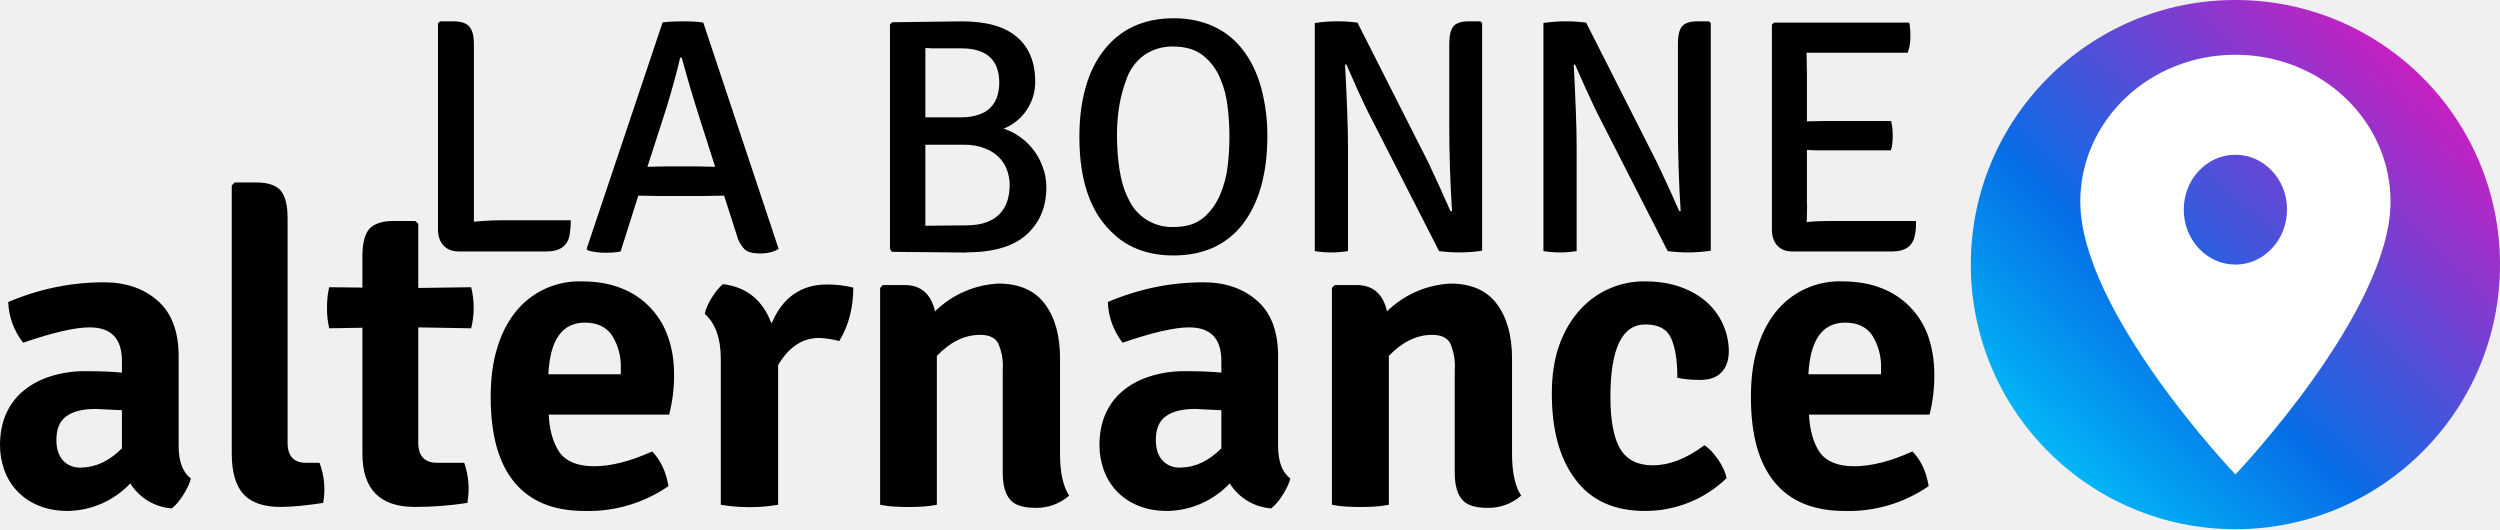
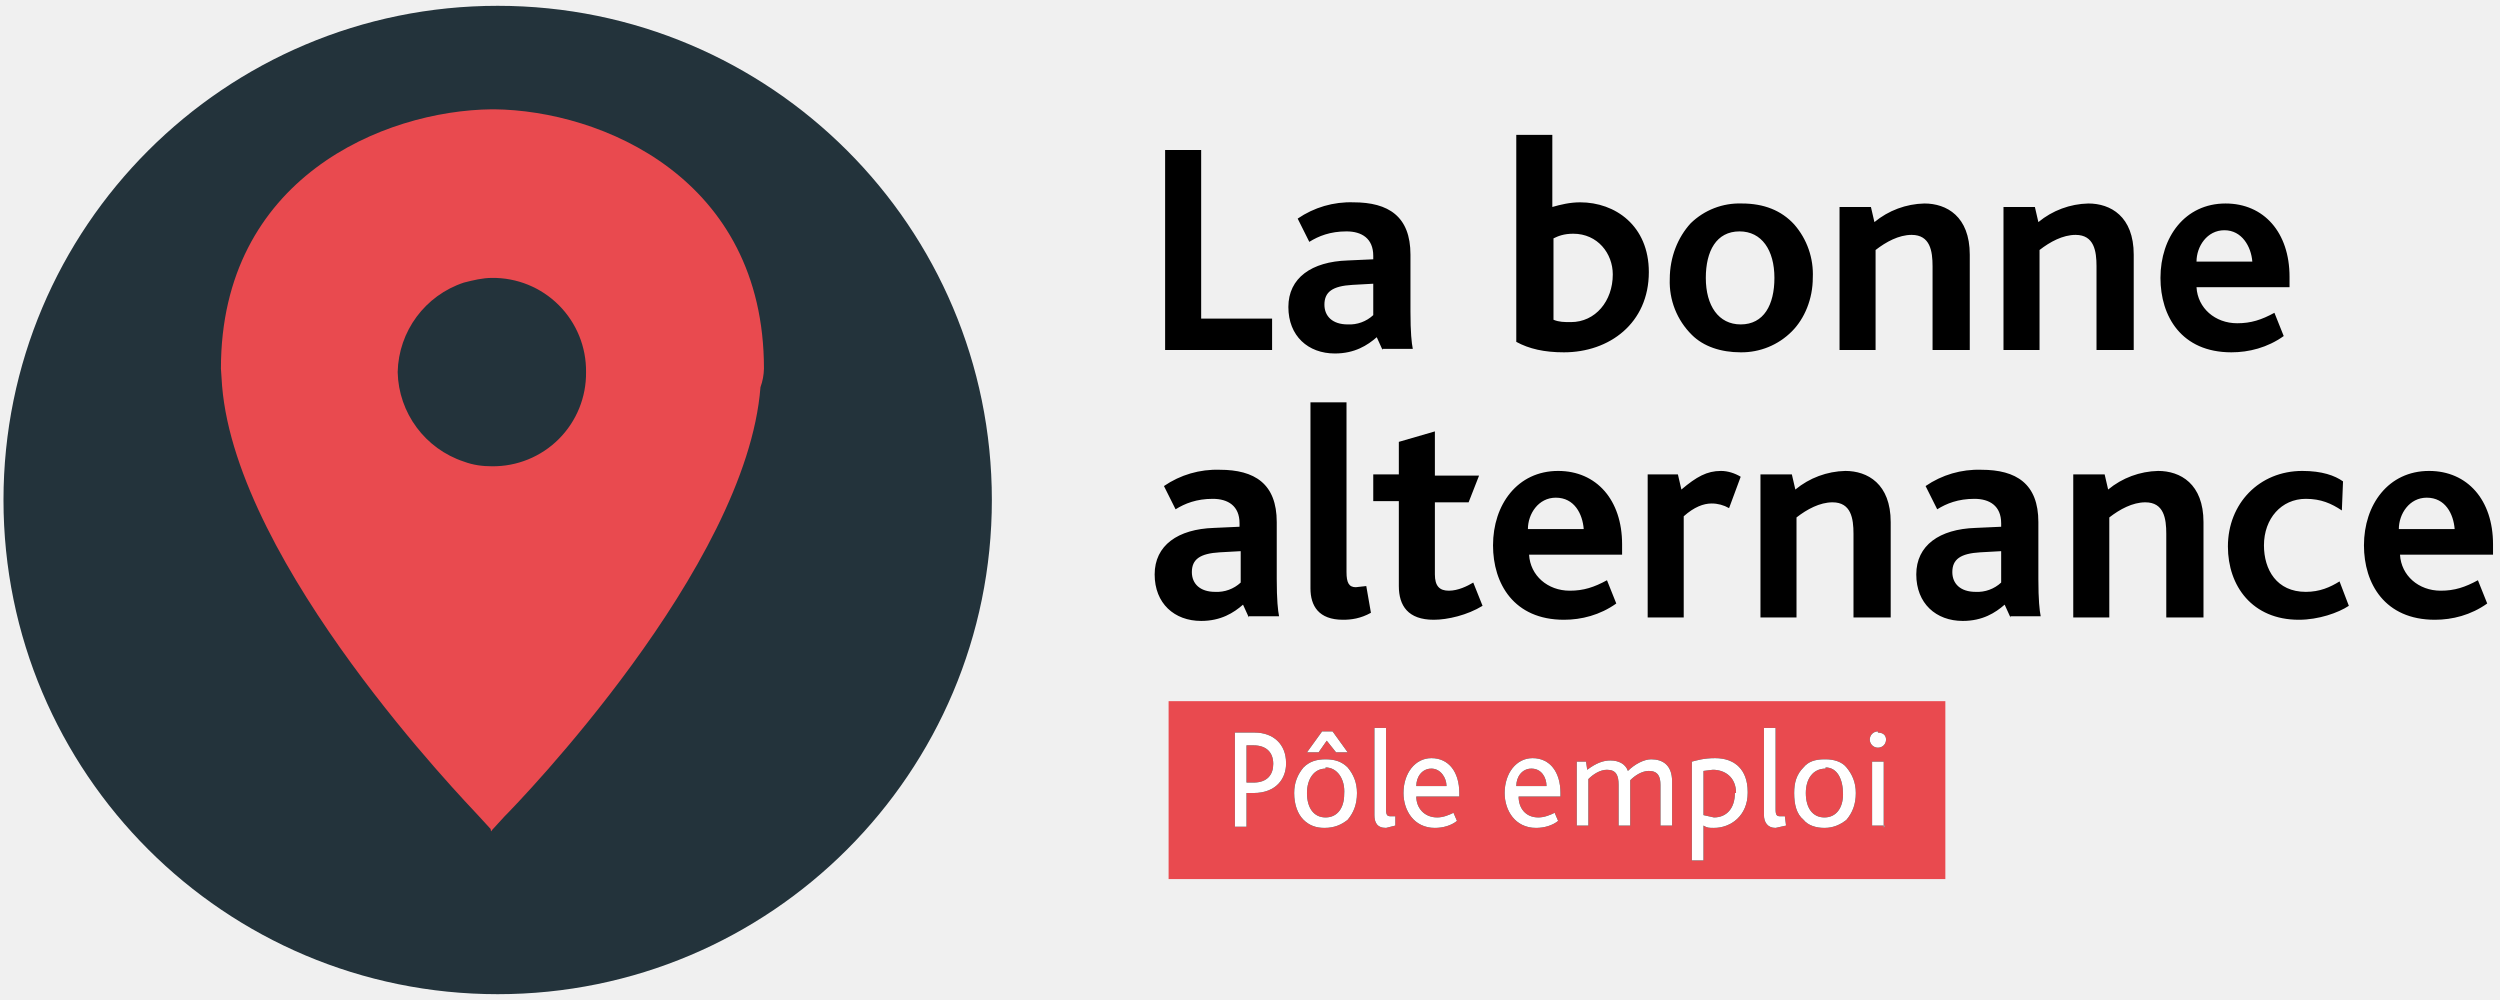
- <svg xmlns="http://www.w3.org/2000/svg" width="137" height="29">
+ <svg xmlns="http://www.w3.org/2000/svg" xmlns:xlink="http://www.w3.org/1999/xlink" width="215" height="86">
  <defs>
-     <linearGradient x1="1.57%" y1="100%" x2="97.17%" y2="3.02%" id="a">
-       <stop stop-color="#00DEFF" offset="0%" />
-       <stop stop-color="#066EE7" offset="39.8%" />
-       <stop stop-color="#F60CB9" offset="100%" />
-     </linearGradient>
+     <path d="M5.6 6.7c0 1.2-.8 2.5-2.8 2.5h-.6v2.9h-1V4h1.7c1.6 0 2.7 1 2.7 2.6zm-1.1 0c0-1-.6-1.6-1.7-1.6h-.6v3.2h.6c1.2 0 1.7-.7 1.7-1.6z" id="a" />
+     <path d="M10.9 5.7h-1l-.8-1-.7 1h-1l1.3-1.8h.9l1.3 1.8zM9 6.3c.8 0 1.4.2 1.9.7.5.6.8 1.3.8 2.2 0 1-.3 1.7-.8 2.3-.5.4-1.1.7-2 .7-.7 0-1.3-.2-1.8-.7-.5-.5-.8-1.3-.8-2.3 0-.9.3-1.6.8-2.2.5-.5 1.1-.7 1.9-.7zm0 .8c-1 0-1.6.9-1.6 2.1 0 1.3.6 2.1 1.6 2.1s1.6-.8 1.6-2C10.7 8 10 7 9 7z" id="b" />
+     <path d="M15 12l-.8.2c-.8 0-1-.5-1-1.1V3.6h1v7c0 .5.1.6.4.6h.4v.8z" id="c" />
+     <path d="M20.5 9.5h-3.7c0 1 .7 1.8 1.8 1.8.5 0 1-.2 1.4-.4l.3.7c-.5.4-1.2.6-1.9.6-1.8 0-2.7-1.5-2.7-3 0-1.7 1-3 2.4-3 1.5 0 2.4 1.2 2.4 3v.3zm-1.1-.9c0-.7-.5-1.5-1.3-1.5s-1.3.7-1.3 1.5h2.6z" id="d" />
+     <path d="M29.2 9.5h-3.6c0 1 .6 1.8 1.7 1.8.5 0 1-.2 1.4-.4l.3.7c-.5.4-1.2.6-1.9.6-1.8 0-2.7-1.5-2.7-3 0-1.7 1-3 2.4-3 1.5 0 2.4 1.2 2.4 3v.3zM28 8.6c0-.7-.4-1.5-1.3-1.5-.8 0-1.3.7-1.3 1.5h2.6z" id="e" />
+     <path d="M38.8 12h-1V8.5c0-.7-.2-1.2-1-1.2-.6 0-1.2.4-1.6.8V12h-1V8.5c0-.8-.2-1.3-1-1.3-.6 0-1.2.4-1.6.8v4h-1V6.5h.8l.1.7c.8-.6 1.4-.8 2-.8.7 0 1.3.3 1.5.9.6-.6 1.4-1 2-1 1 0 1.8.5 1.8 1.9v4z" id="f" />
+     <path d="M45.3 9.2c0 1.9-1.4 3-2.9 3-.4 0-.6 0-.9-.2v3h-1V6.5c.4-.1 1-.3 2-.3 1.7 0 2.8 1 2.8 2.9zm-1 0c0-1.4-1-2-2-2l-.8.1v3.8l.9.2c1.1 0 1.8-.8 1.8-2.1z" id="g" />
+     <path d="M48.6 12l-.9.2c-.7 0-1-.5-1-1.1V3.6h1v7c0 .5.1.6.4.6h.4l.1.8z" id="h" />
+     <path d="M52 6.3c.7 0 1.4.2 1.8.7.5.6.8 1.3.8 2.2 0 1-.3 1.7-.8 2.3-.5.4-1.1.7-1.9.7-.7 0-1.4-.2-1.8-.7-.6-.5-.8-1.3-.8-2.3 0-.9.2-1.6.8-2.2.4-.5 1-.7 1.8-.7zm0 .8c-1.1 0-1.7.9-1.7 2.1 0 1.3.6 2.1 1.6 2.1s1.6-.8 1.6-2C53.5 8 53 7 52 7z" id="i" />
+     <path d="M56.5 4c.4 0 .7.2.7.6 0 .4-.3.7-.7.7a.7.7 0 1 1 0-1.4zm.6 8H56V6.5h1v5.7z" id="j" />
  </defs>
  <g fill="none" fill-rule="evenodd">
-     <path d="M27.61 12.07h3.67c0 .27-.02.53-.06.77-.1.63-.53.94-1.27.94h-4.8c-.35 0-.63-.1-.84-.32-.2-.21-.31-.51-.31-.89V1.27l.13-.1h.74c.4 0 .69.1.85.29.17.2.25.51.25.95v9.74c.5-.05 1.05-.08 1.64-.08zm12.07-1.35l-1.1.02h-2.53l-1.07-.02-.97 3.06c-.21.05-.49.07-.83.07-.35 0-.67-.04-.98-.13l-.05-.09 4.16-12.4c.26-.04.63-.06 1.13-.06.49 0 .86.02 1.1.07l4.13 12.4c-.26.16-.59.25-1 .25-.4 0-.69-.07-.86-.22a1.75 1.75 0 0 1-.44-.8l-.69-2.15zm-4.2-1.58l.94-.02h1.84l.93.02-.85-2.66a75.64 75.64 0 0 1-.98-3.32h-.09c-.15.68-.39 1.56-.72 2.66l-1.07 3.32zm17.47 4.7l-4.07-.04-.11-.15V1.35l.11-.13 3.83-.05c1.34 0 2.35.28 3.02.86.67.57 1 1.39 1 2.45A2.75 2.75 0 0 1 55 7.05a3.4 3.4 0 0 1 2.15 2.13c.13.34.19.7.19 1.08 0 1.08-.36 1.94-1.09 2.6-.72.65-1.82.97-3.3.97zm-2.24-1.47l2.23-.02c.45 0 .83-.06 1.14-.18a1.8 1.8 0 0 0 1.13-1.18c.08-.27.12-.55.12-.86 0-.27-.05-.53-.14-.8a1.9 1.9 0 0 0-.44-.7c-.2-.21-.46-.38-.78-.5-.32-.13-.7-.2-1.15-.2h-2.11v4.44zm0-9.74v3.8h1.93c.4 0 .73-.05 1-.15a1.52 1.52 0 0 0 1.01-1c.07-.24.11-.48.11-.74 0-1.26-.7-1.89-2.08-1.89h-1.2c-.32 0-.58 0-.77-.02zm11.07 1.58c-.2.51-.35 1.03-.44 1.56a10.1 10.1 0 0 0-.13 1.63c0 .62.04 1.24.13 1.84.09.6.24 1.15.48 1.62a2.61 2.61 0 0 0 2.5 1.58c.68 0 1.22-.17 1.62-.5.4-.34.7-.76.92-1.26.21-.5.36-1.04.42-1.61a13.59 13.59 0 0 0 0-3.17c-.06-.58-.2-1.11-.41-1.6-.21-.5-.52-.92-.93-1.25-.41-.33-.96-.5-1.63-.5a2.7 2.7 0 0 0-1.58.45c-.42.3-.74.7-.95 1.2zm-.66 8.69c-1.32-1.12-1.97-2.92-1.97-5.4 0-1 .11-1.9.34-2.7.22-.8.56-1.48 1-2.04.43-.56.97-1 1.6-1.3.64-.3 1.38-.46 2.22-.46.82 0 1.55.15 2.2.45.64.3 1.18.73 1.61 1.3.43.55.76 1.24.99 2.05a10 10 0 0 1 .34 2.7c0 1.01-.12 1.91-.34 2.71-.23.8-.56 1.49-.99 2.05-.43.56-.97 1-1.61 1.3-.65.29-1.38.44-2.2.44-1.3 0-2.37-.37-3.2-1.1zm20-11.73l.1.09v12.48a8.46 8.46 0 0 1-2.36.02l-3.92-7.68c-.4-.82-.78-1.67-1.16-2.55l-.07.02c.1 1.9.16 3.4.16 4.5v5.71a5.63 5.63 0 0 1-1.82 0V1.26a8.38 8.38 0 0 1 2.34-.02l3.89 7.68a103.98 103.98 0 0 1 1.21 2.66l.08-.02a73.7 73.7 0 0 1-.15-4.62V2.38c0-.44.08-.76.23-.94.15-.18.43-.27.82-.27h.64zm12.53 0l.1.09v12.48a8.46 8.46 0 0 1-2.36.02l-3.92-7.68c-.39-.82-.78-1.67-1.16-2.55l-.07.02c.1 1.9.16 3.4.16 4.5v5.71a5.63 5.63 0 0 1-1.82 0V1.26a8.38 8.38 0 0 1 2.34-.02l3.89 7.68a103.98 103.98 0 0 1 1.22 2.66l.07-.02a73.7 73.7 0 0 1-.15-4.62V2.38c0-.44.08-.76.23-.94.16-.18.43-.27.82-.27h.65zm5.38 10.06l-.02.94c.37-.04.77-.06 1.22-.06H105c0 .33-.02.58-.06.75-.1.61-.52.92-1.25.92h-5.47c-.35 0-.62-.1-.82-.32-.2-.21-.3-.51-.3-.89V1.35l.12-.11h7.41c.04.2.06.45.06.78 0 .32-.05.61-.15.87H99l.02 1.19v2.57l1.14-.02h3.47c.06.22.09.5.09.81 0 .33-.03.6-.1.8h-3.46c-.48 0-.86 0-1.14-.02v3.01zM10.46 26.22c-.08.3-.22.6-.43.92-.2.32-.41.56-.62.72a2.92 2.92 0 0 1-2.27-1.37A4.8 4.8 0 0 1 3.74 28c-.63 0-1.17-.1-1.64-.3a3.27 3.27 0 0 1-1.87-1.96A4.03 4.03 0 0 1 0 24.4c0-.67.12-1.26.35-1.76.23-.5.56-.93.98-1.26.42-.34.92-.6 1.48-.77a6.23 6.23 0 0 1 1.86-.27c.86 0 1.53.03 2.01.08v-.65c0-1.22-.59-1.83-1.77-1.83-.8 0-2.01.28-3.64.84a3.81 3.81 0 0 1-.82-2.23c1.7-.72 3.45-1.08 5.25-1.08 1.2 0 2.18.34 2.94 1.01.77.67 1.15 1.69 1.15 3.05v4.92c0 .85.23 1.44.67 1.77zm-6.03-.6c.8 0 1.55-.35 2.25-1.05v-2.09a179 179 0 0 1-1.44-.07c-.7 0-1.23.13-1.6.4-.37.26-.55.7-.55 1.3 0 .48.12.85.36 1.12.24.26.56.4.98.4zm12.34-.26h.74a4.14 4.14 0 0 1 .2 2.2c-.98.15-1.76.22-2.33.22-.93 0-1.6-.23-2.04-.7-.43-.48-.64-1.22-.64-2.22v-14.7l.16-.16h1.2c.62 0 1.06.15 1.32.44.25.3.38.8.38 1.5v12.32c0 .73.34 1.1 1 1.1zm9.05-9.62a4.65 4.65 0 0 1 0 2.25l-2.9-.05v6.32c0 .73.35 1.1 1.03 1.1h1.49a4.34 4.34 0 0 1 .17 2.2c-.98.15-1.93.22-2.88.22-1.91 0-2.87-.97-2.87-2.92v-6.9l-1.82.03a4.7 4.7 0 0 1-.12-1.13c0-.43.04-.8.12-1.12l1.82.02v-1.73c0-.7.13-1.2.38-1.49.26-.28.7-.43 1.32-.43h1.2l.16.15v3.52l2.9-.04zm10.85 6.98h-6.6c.04.88.25 1.57.6 2.08.37.5 1 .75 1.89.75.92 0 1.98-.27 3.18-.81.46.48.76 1.1.89 1.9a7.7 7.7 0 0 1-4.6 1.36c-1.7 0-2.97-.52-3.84-1.57-.87-1.05-1.3-2.6-1.3-4.67 0-.96.1-1.83.33-2.6.22-.78.55-1.44.98-2a4.47 4.47 0 0 1 3.7-1.74c.82 0 1.54.13 2.16.38a4.36 4.36 0 0 1 2.55 2.67c.22.63.33 1.3.33 2.04a8.65 8.65 0 0 1-.27 2.21zm-4.62-5.04c-1.24 0-1.91.94-2 2.83h3.97v-.29a3.2 3.2 0 0 0-.48-1.84c-.32-.47-.82-.7-1.49-.7zm6.57-.48c.06-.29.2-.6.4-.91.2-.32.4-.56.6-.72 1.3.16 2.18.88 2.66 2.16.6-1.43 1.62-2.14 3.04-2.14.53 0 1 .06 1.44.17 0 1.12-.26 2.1-.77 2.93a4.7 4.7 0 0 0-1.1-.17c-.92 0-1.67.5-2.25 1.49v7.65a9.38 9.38 0 0 1-3.14 0v-7.99c0-1.13-.3-1.96-.88-2.47zm19.47 2.45v5.23c0 1.02.17 1.78.5 2.28a2.7 2.7 0 0 1-1.84.67c-.69 0-1.16-.15-1.41-.47-.26-.3-.39-.8-.39-1.47v-5.6a3.1 3.1 0 0 0-.26-1.5c-.18-.3-.5-.44-.98-.44-.85 0-1.64.39-2.37 1.15v8.16c-.24.05-.5.08-.76.1a13.23 13.23 0 0 1-1.6 0 5.55 5.55 0 0 1-.75-.1V15.78l.14-.16h1.2c.89 0 1.45.48 1.67 1.44a5.35 5.35 0 0 1 3.47-1.52c1.15 0 2 .38 2.55 1.12.56.74.83 1.74.83 2.99zm12.62 6.57c-.08.3-.22.6-.43.92-.2.32-.41.56-.62.72a2.92 2.92 0 0 1-2.27-1.37 4.8 4.8 0 0 1-3.4 1.51c-.63 0-1.17-.1-1.64-.3a3.27 3.27 0 0 1-1.87-1.96 4.03 4.03 0 0 1-.23-1.34c0-.67.12-1.26.35-1.76.23-.5.56-.93.98-1.26.42-.34.92-.6 1.48-.77a6.23 6.23 0 0 1 1.86-.27c.86 0 1.53.03 2.01.08v-.65c0-1.22-.59-1.83-1.77-1.83-.8 0-2.01.28-3.64.84a3.81 3.81 0 0 1-.81-2.23c1.69-.72 3.44-1.08 5.24-1.08 1.2 0 2.18.34 2.94 1.01.77.67 1.15 1.69 1.15 3.05v4.92c0 .85.23 1.44.67 1.77zm-6.03-.6c.8 0 1.55-.35 2.25-1.05v-2.09a179 179 0 0 1-1.44-.07c-.7 0-1.23.13-1.6.4-.37.26-.55.7-.55 1.3 0 .48.12.85.36 1.12.24.26.57.4.98.4zm18.18-5.97v5.23c0 1.02.17 1.78.5 2.28a2.7 2.7 0 0 1-1.84.67c-.69 0-1.16-.15-1.41-.47-.26-.3-.39-.8-.39-1.47v-5.6a3.1 3.1 0 0 0-.26-1.5c-.18-.3-.5-.44-.98-.44-.85 0-1.64.39-2.37 1.15v8.16c-.24.05-.5.08-.76.1a13.23 13.23 0 0 1-1.6 0 5.55 5.55 0 0 1-.76-.1V15.78l.15-.16h1.2c.89 0 1.45.48 1.67 1.44a5.35 5.35 0 0 1 3.47-1.52c1.15 0 2 .38 2.55 1.12.55.74.83 1.74.83 2.99zm9.06 1.05c0-.96-.12-1.68-.35-2.18-.23-.5-.7-.74-1.4-.74-1.28 0-1.92 1.32-1.92 3.98 0 1.31.19 2.26.55 2.86.37.59.96.88 1.77.88.42 0 .87-.08 1.35-.26.47-.18.97-.46 1.48-.84.26.16.5.42.75.78.25.36.4.7.47 1.02a6.4 6.4 0 0 1-4.48 1.8c-1.67 0-2.94-.57-3.8-1.72-.87-1.14-1.3-2.71-1.3-4.71 0-1.03.14-1.92.42-2.69.28-.77.66-1.4 1.14-1.92a4.71 4.71 0 0 1 3.57-1.54c.7 0 1.33.1 1.9.3.57.2 1.05.48 1.44.82a3.64 3.64 0 0 1 1.23 2.68c0 .5-.13.9-.4 1.18-.26.28-.65.42-1.18.42-.48 0-.9-.04-1.24-.12zm13.82 2.02h-6.61c.05.88.25 1.57.6 2.08.37.5 1 .75 1.89.75.92 0 1.99-.27 3.18-.81.47.48.76 1.1.89 1.9a7.7 7.7 0 0 1-4.6 1.36c-1.7 0-2.97-.52-3.84-1.57-.87-1.05-1.3-2.6-1.3-4.67 0-.96.1-1.83.33-2.6.22-.78.55-1.44.98-2a4.47 4.47 0 0 1 3.71-1.74c.82 0 1.53.13 2.16.38a4.36 4.36 0 0 1 2.55 2.67c.21.63.32 1.3.32 2.04a8.65 8.65 0 0 1-.26 2.21zm-4.62-5.04c-1.25 0-1.92.94-2.02 2.83h3.98v-.29a3.2 3.2 0 0 0-.48-1.84c-.32-.47-.81-.7-1.48-.7z" fill="#000" />
-     <path d="M122.5 29a14.5 14.5 0 1 1 0-29 14.5 14.5 0 0 1 0 29z" fill="url(#a)" />
-     <path d="M122.5 3c-4.7 0-8.5 3.6-8.5 8.05 0 6.04 8.5 14.95 8.5 14.95s8.5-8.91 8.5-14.95C131 6.6 127.2 3 122.5 3zm0 11.5c-1.56 0-2.83-1.35-2.83-3.01 0-1.67 1.27-3.01 2.83-3.01s2.83 1.34 2.83 3c0 1.67-1.27 3.02-2.83 3.02z" fill="#FFF" />
+     <path fill="#E94A4F" fill-rule="nonzero" d="M100.5 60.3h66.8v15.3h-66.8z" />
+     <g transform="translate(105 59)">
+       <use fill="#000" xlink:href="#a" />
+       <use fill="#FFF" xlink:href="#a" />
+     </g>
+     <g transform="translate(105 59)">
+       <use fill="#000" xlink:href="#b" />
+       <use fill="#FFF" xlink:href="#b" />
+     </g>
+     <g transform="translate(105 59)">
+       <use fill="#000" xlink:href="#c" />
+       <use fill="#FFF" xlink:href="#c" />
+     </g>
+     <g transform="translate(105 59)">
+       <use fill="#000" xlink:href="#d" />
+       <use fill="#FFF" xlink:href="#d" />
+     </g>
+     <g transform="translate(105 59)">
+       <use fill="#000" xlink:href="#e" />
+       <use fill="#FFF" xlink:href="#e" />
+     </g>
+     <g transform="translate(105 59)">
+       <use fill="#000" xlink:href="#f" />
+       <use fill="#FFF" xlink:href="#f" />
+     </g>
+     <g transform="translate(105 59)">
+       <use fill="#000" xlink:href="#g" />
+       <use fill="#FFF" xlink:href="#g" />
+     </g>
+     <g transform="translate(105 59)">
+       <use fill="#000" xlink:href="#h" />
+       <use fill="#FFF" xlink:href="#h" />
+     </g>
+     <g transform="translate(105 59)">
+       <use fill="#000" xlink:href="#i" />
+       <use fill="#FFF" xlink:href="#i" />
+     </g>
+     <g transform="translate(105 59)">
+       <use fill="#000" xlink:href="#j" />
+       <use fill="#FFF" xlink:href="#j" />
+     </g>
+     <path d="M85.3 43a42.5 42.5 0 1 1-85 0 42.5 42.5 0 0 1 85 0" fill="#23333b" fill-rule="nonzero" />
+     <g fill="#000" fill-rule="nonzero">
+       <path d="M100.2 30.1V12.9h3.1v14.5h6.1v2.7h-9.2zM118.9 30.1l-.5-1.1c-.8.7-1.9 1.4-3.6 1.4-2.3 0-4-1.5-4-4s2-3.9 5.1-4l2.2-.1V22c0-1.5-1-2.1-2.3-2.1-1.4 0-2.4.4-3.2.9l-1-2a8 8 0 0 1 4.8-1.4c3 0 4.9 1.2 4.9 4.5v4.9c0 1.8.1 2.7.2 3.2h-2.6v.1zm-.8-5.7l-1.8.1c-1.7.1-2.4.6-2.4 1.7 0 1 .7 1.7 2 1.7a3 3 0 0 0 2.2-.8v-2.7zM134.5 30.3c-1.7 0-3-.3-4.1-.9V11.6h3.1v6.2c.7-.2 1.5-.4 2.4-.4 3 0 5.9 2 5.9 6 0 4.4-3.4 6.9-7.3 6.9zm.8-10.2c-.8 0-1.3.2-1.7.4v7c.5.2.9.2 1.5.2 2.1 0 3.6-1.8 3.6-4.1 0-1.8-1.3-3.5-3.4-3.5zM154.1 28.5a6.1 6.1 0 0 1-4.4 1.8c-1.7 0-3.2-.5-4.2-1.5a6.4 6.4 0 0 1-1.9-4.8c0-1.9.7-3.6 1.8-4.8a6 6 0 0 1 4.4-1.7c1.9 0 3.4.6 4.5 1.8a6.5 6.5 0 0 1 1.6 4.6c0 1.8-.7 3.5-1.8 4.6zm-4.5-8.6c-2 0-2.9 1.7-2.9 4 0 2.4 1.1 4 3 4 2 0 2.9-1.7 2.9-4 0-2.4-1.1-4-3-4zM166.2 30.1v-7.2c0-1.3-.2-2.7-1.8-2.7-1.1 0-2.2.6-3.1 1.3v8.6h-3.1V17.8h2.7l.3 1.3a7 7 0 0 1 4.3-1.6c1.9 0 3.9 1.1 3.9 4.4v8.2h-3.2zM180.3 30.1v-7.2c0-1.3-.2-2.7-1.8-2.7-1.1 0-2.2.6-3.1 1.3v8.6h-3.1V17.8h2.7l.3 1.3a7 7 0 0 1 4.3-1.6c1.9 0 3.9 1.1 3.9 4.4v8.2h-3.2zM188.9 24.7c.1 1.8 1.6 3.1 3.5 3.1 1.2 0 2.1-.3 3.2-.9l.8 2c-1.4 1-3 1.4-4.5 1.4-4.3 0-6.1-3.1-6.1-6.4 0-3.5 2.1-6.4 5.6-6.4 3.3 0 5.5 2.5 5.5 6.3v.9h-8zm2.4-4.9c-1.5 0-2.4 1.4-2.4 2.7h4.8c-.1-1.3-.9-2.7-2.4-2.7z" />
+     </g>
+     <g fill="#000" fill-rule="nonzero">
+       <path d="M107.4 53.1l-.5-1.1c-.8.7-1.9 1.4-3.6 1.4-2.3 0-4-1.5-4-4s2-3.9 5.1-4l2.2-.1V45c0-1.5-1-2.1-2.3-2.1-1.4 0-2.4.4-3.2.9l-1-2a8 8 0 0 1 4.8-1.4c3 0 4.9 1.2 4.9 4.5v4.9c0 1.8.1 2.7.2 3.2h-2.6v.1zm-.7-5.7l-1.8.1c-1.7.1-2.4.6-2.4 1.7 0 1 .7 1.7 2 1.7a3 3 0 0 0 2.2-.8v-2.7zM115.5 53.3c-2.1 0-2.8-1.2-2.8-2.7v-16h3.1v14.6c0 .9.2 1.3.8 1.3l.9-.1.4 2.3c-.9.5-1.7.6-2.4.6zM123.3 53.3c-2.2 0-3-1.2-3-2.9v-7.3h-2.2v-2.3h2.2V38l3.1-.9v3.8h3.8l-.9 2.3h-2.9v6.2c0 1 .4 1.4 1.2 1.4.8 0 1.6-.4 2.1-.7l.8 2c-1.3.8-3 1.2-4.2 1.2zM131.5 47.7c.1 1.8 1.6 3.1 3.5 3.1 1.2 0 2.1-.3 3.2-.9l.8 2c-1.4 1-3 1.4-4.5 1.4-4.3 0-6.1-3.1-6.1-6.4 0-3.5 2.1-6.4 5.6-6.4 3.3 0 5.5 2.5 5.5 6.3v.9h-8zm2.3-4.9c-1.5 0-2.4 1.4-2.4 2.7h4.8c-.1-1.3-.8-2.7-2.4-2.7zM148.7 43.7a3 3 0 0 0-1.5-.4c-.7 0-1.5.3-2.4 1.1v8.7h-3.1V40.8h2.6l.3 1.3c1.3-1.1 2.2-1.6 3.4-1.6.6 0 1.2.2 1.7.5l-1 2.7zM159.4 53.1v-7.2c0-1.3-.2-2.7-1.8-2.7-1.1 0-2.2.6-3.1 1.3v8.6h-3.1V40.8h2.7l.3 1.3a7 7 0 0 1 4.3-1.6c1.9 0 3.9 1.1 3.9 4.4v8.2h-3.2zM172.9 53.1l-.5-1.1c-.8.7-1.9 1.4-3.6 1.4-2.3 0-4-1.5-4-4s2-3.9 5.1-4l2.2-.1V45c0-1.5-1-2.1-2.3-2.1-1.4 0-2.4.4-3.2.9l-1-2a8 8 0 0 1 4.8-1.4c3 0 4.9 1.2 4.9 4.5v4.9c0 1.8.1 2.7.2 3.2h-2.6v.1zm-.8-5.7l-1.8.1c-1.7.1-2.4.6-2.4 1.7 0 1 .7 1.7 2 1.7a3 3 0 0 0 2.2-.8v-2.7zM186.3 53.1v-7.2c0-1.3-.2-2.7-1.8-2.7-1.1 0-2.2.6-3.1 1.3v8.6h-3.1V40.8h2.7l.3 1.3a7 7 0 0 1 4.3-1.6c1.9 0 3.9 1.1 3.9 4.4v8.2h-3.2zM197.7 53.3c-4 0-6.1-2.9-6.1-6.3 0-3.7 2.7-6.5 6.4-6.5 1.7 0 2.8.4 3.5.9l-.1 2.5c-.9-.6-1.8-1-3.1-1-2.1 0-3.6 1.7-3.6 4 0 2.1 1.1 4 3.6 4 1.2 0 2.1-.4 2.9-.9l.8 2.1c-.9.6-2.6 1.2-4.3 1.2zM206.4 47.7c.1 1.8 1.6 3.1 3.5 3.1 1.2 0 2.1-.3 3.2-.9l.8 2c-1.4 1-3 1.4-4.5 1.4-4.3 0-6.1-3.1-6.1-6.4 0-3.5 2.1-6.4 5.6-6.4 3.3 0 5.5 2.5 5.5 6.3v.9h-8zm2.3-4.9c-1.5 0-2.4 1.4-2.4 2.7h4.8c-.1-1.3-.8-2.7-2.4-2.7z" />
+     </g>
+     <path d="M65.7 31.7c0-16.4-14-22.2-23.2-22.3h-.1-.1C33 9.5 19 15.3 19 31.7l.1 1.5c1.3 15.5 21 35.8 22 36.9l1.1 1.2v.1l.1.1v-.1l1.1-1.2c1.1-1.1 20.8-21.4 22-36.9a5 5 0 0 0 .3-1.6zm-23.4 8.4c-.8 0-1.6-.1-2.4-.4a8.3 8.3 0 0 1-5.7-7.7 8.3 8.3 0 0 1 5.7-7.7c.8-.2 1.6-.4 2.4-.4a8 8 0 0 1 8.1 8.1 8 8 0 0 1-8.1 8.1z" fill="#E94A4F" fill-rule="nonzero" />
  </g>
</svg>
